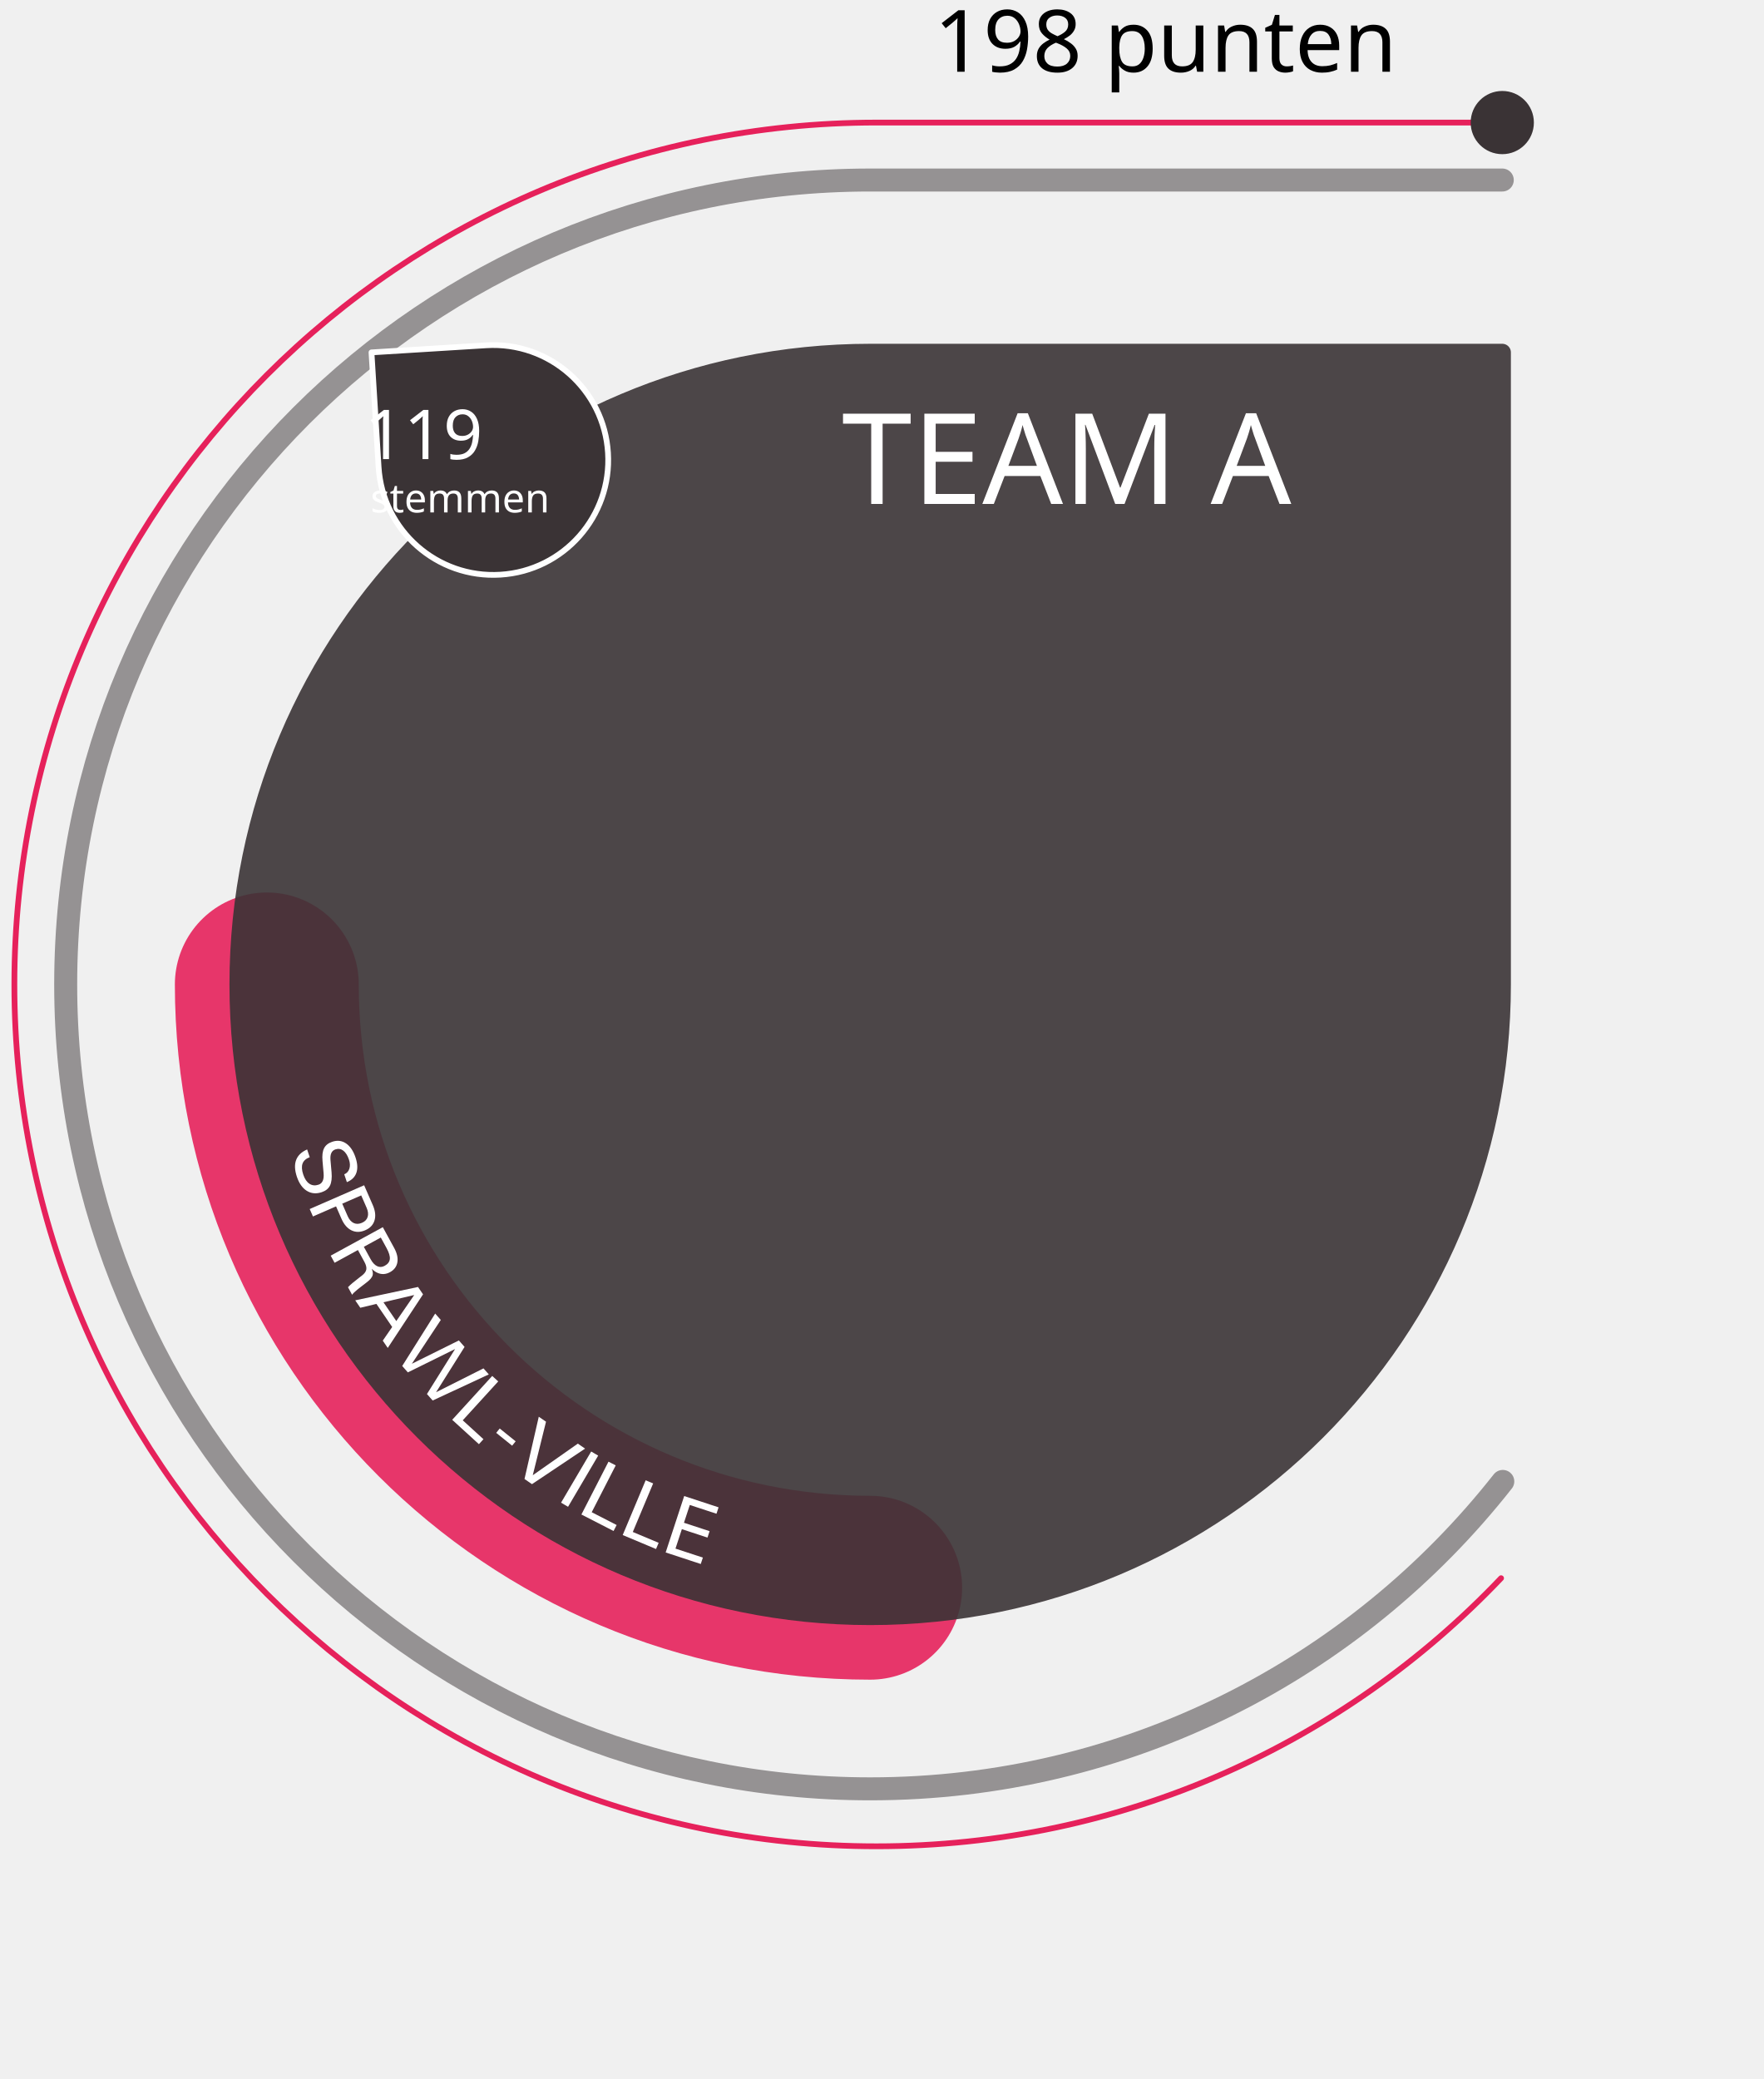
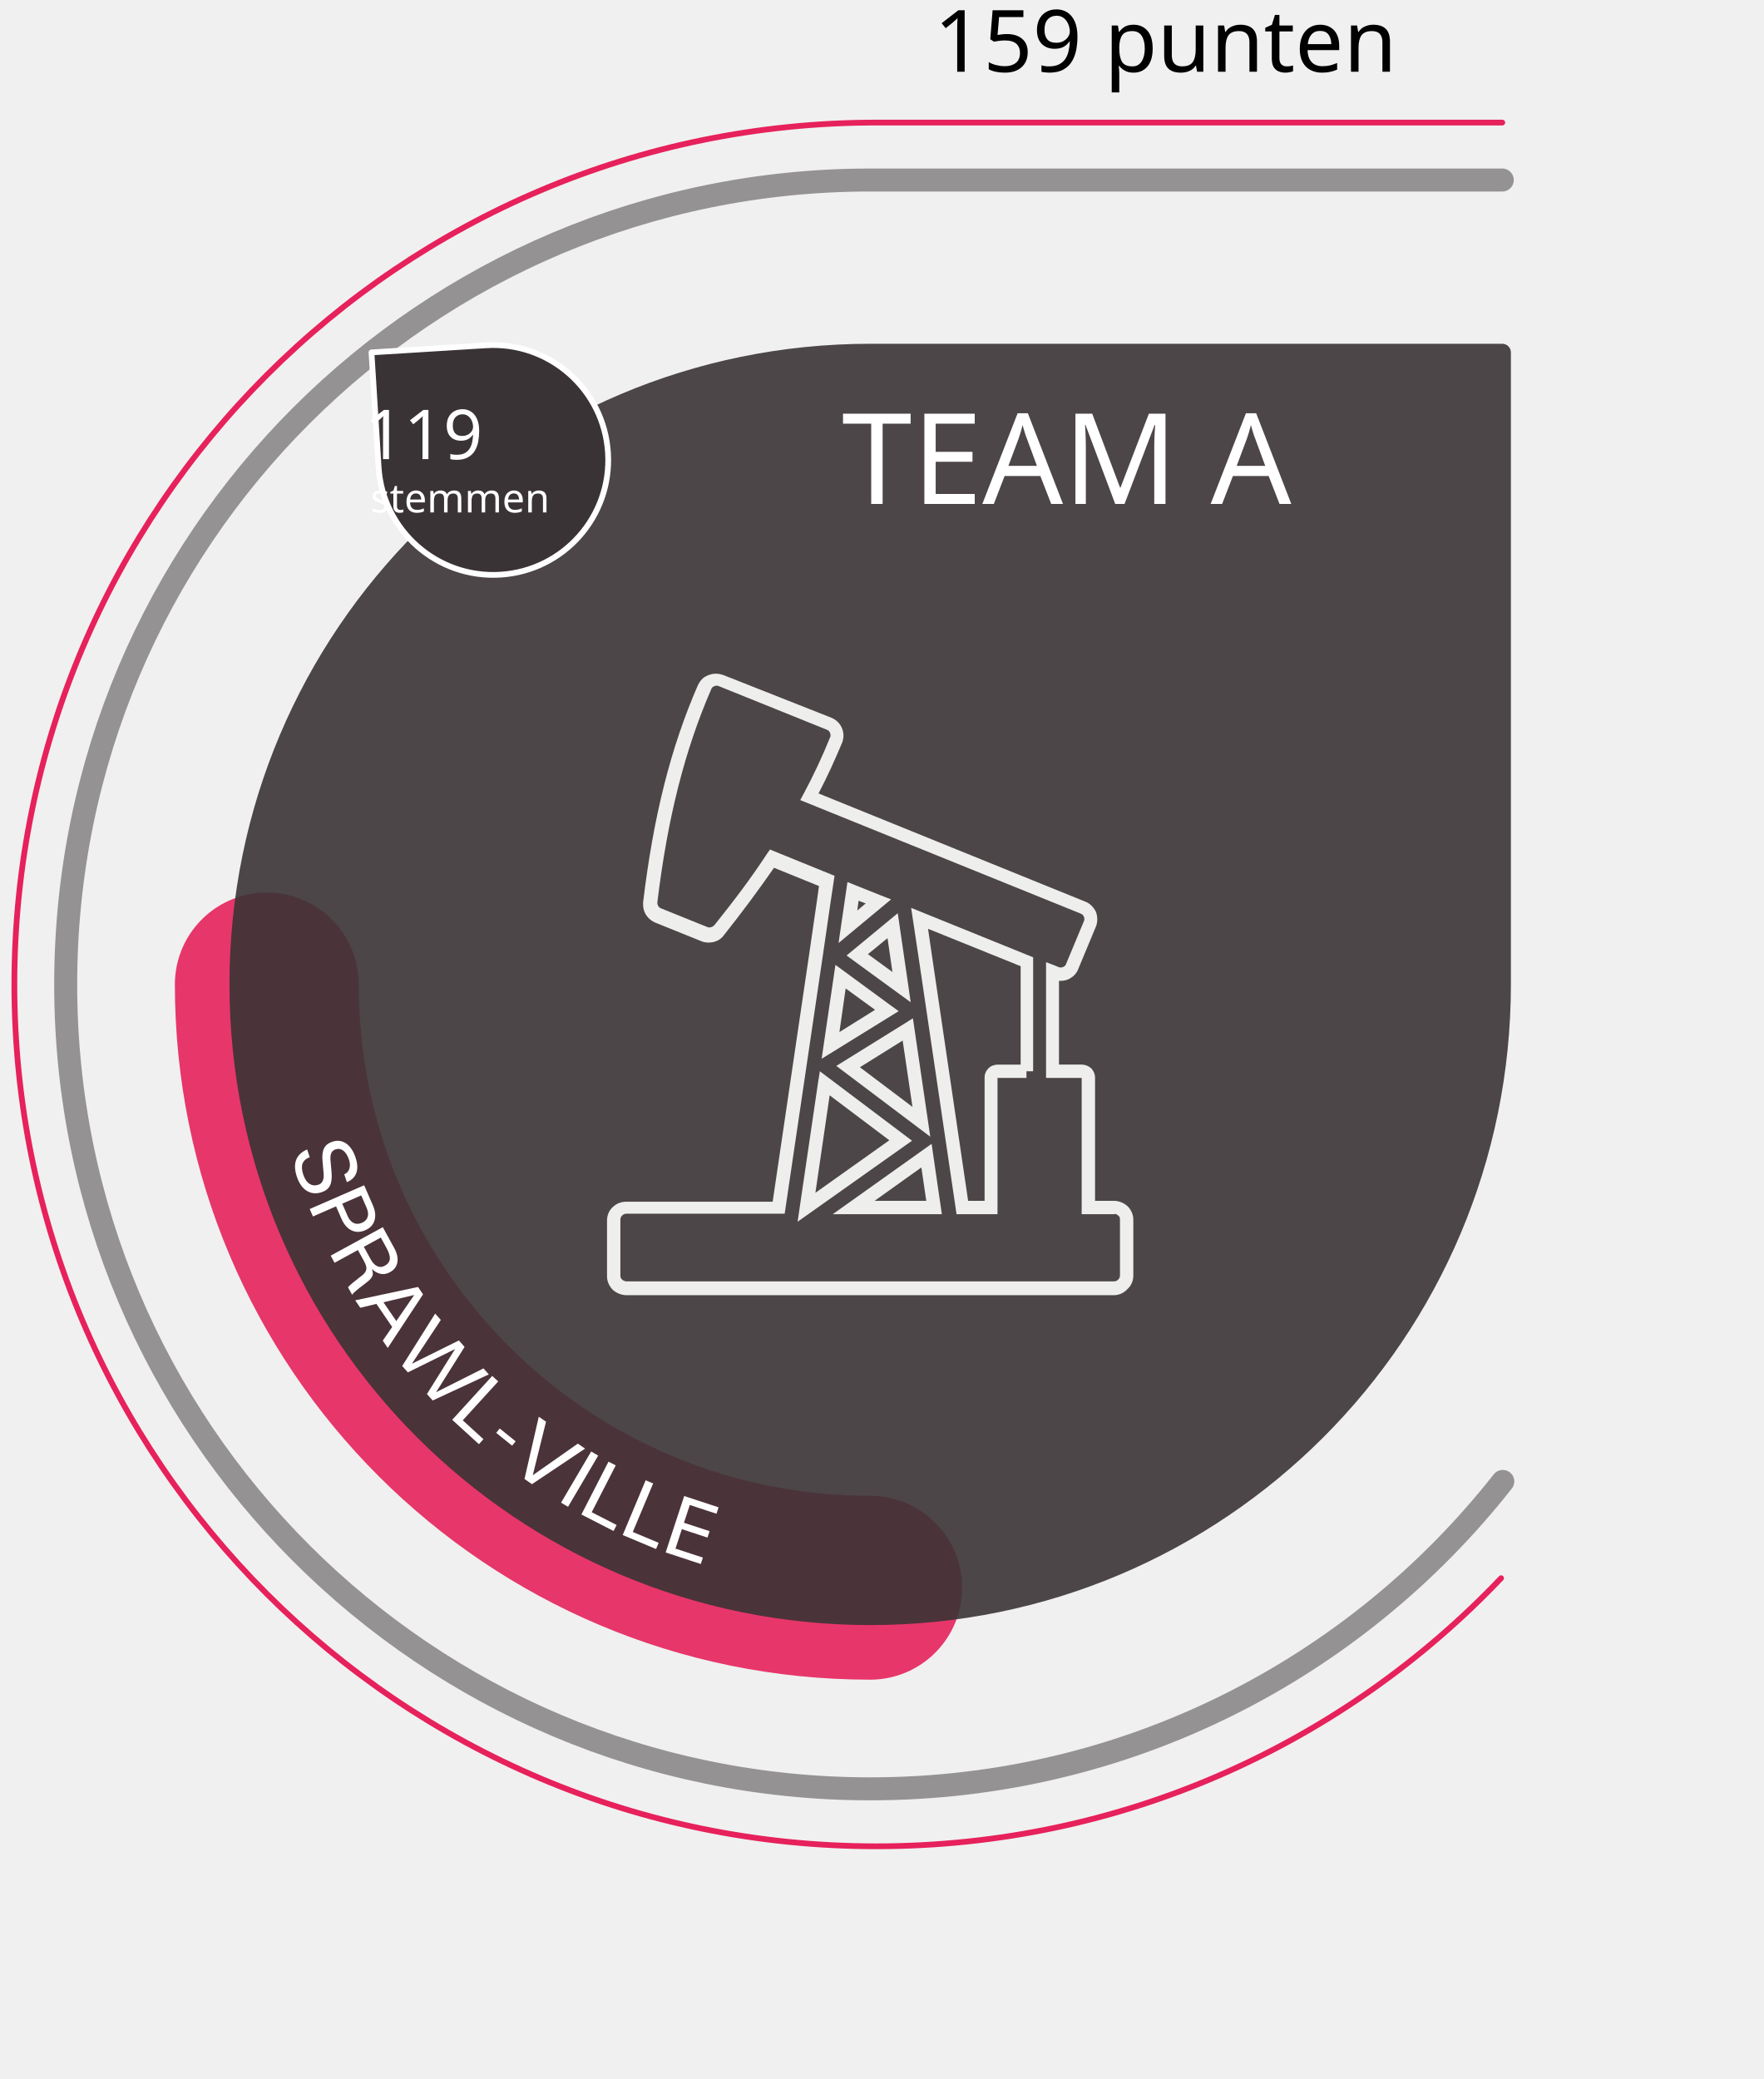
<svg xmlns="http://www.w3.org/2000/svg" version="1.1" width="306.932" height="361.833" viewBox="0 0 306.932 361.833" id="svg2">
  <defs id="defs4" />
  <g transform="translate(-88.56777,-571.0296)" id="layer1">
-     <path d="m 350,592.362 -108.932,-10e-6 c -82.843,0 -150,67.157 -150,150 0,82.843 67.157,150 150,150 42.791,0 81.397,-17.918 108.725,-46.661" id="path4148" style="color:#000000;fill:#000000;fill-opacity:0;stroke:#e6215b;stroke-width:1;stroke-linecap:round;stroke-linejoin:round;stroke-miterlimit:4;stroke-opacity:1;stroke-dasharray:none;marker:none;visibility:visible;display:inline;overflow:visible;enable-background:accumulate" />
+     <path d="m 350.089,828.861 c -25.634,32.579 -65.418,53.501 -110.089,53.501 -77.32,0 -140,-62.68 -140,-140 0,-77.32 62.68,-140 140,-140 46.667,0 63.333,2e-5 110,2e-5" id="path4146" style="opacity:0.5;color:#000000;fill:none;stroke:#3a3335;stroke-width:4;stroke-linecap:round;stroke-linejoin:round;stroke-miterlimit:4;stroke-opacity:1;stroke-dasharray:none;marker:none;visibility:visible;display:inline;overflow:visible;enable-background:accumulate" />
+     <path d="m 349.793,845.701 c -27.328,28.743 -65.934,46.661 -108.725,46.661 -82.843,0 -150,-67.157 -150,-150 0,-82.843 67.157,-150 150,-150 L 350,592.362" id="path4148" style="color:#000000;fill:#000000;fill-opacity:0;stroke:#e6215b;stroke-width:1;stroke-linecap:round;stroke-linejoin:round;stroke-miterlimit:4;stroke-opacity:1;stroke-dasharray:none;marker:none;visibility:visible;display:inline;overflow:visible;enable-background:accumulate" />
    <path d="m 135,742.362 c 0,57.99 47.01,105 105,105" id="path3772" style="opacity:0.9;color:#000000;fill:none;stroke:#e6215b;stroke-width:32;stroke-linecap:round;stroke-linejoin:round;stroke-miterlimit:4;stroke-opacity:1;stroke-dasharray:none;marker:none;visibility:visible;display:inline;overflow:visible;enable-background:accumulate" />
    <path d="m 350,742.362 c 0,60.751 -49.249,110 -110,110 -60.751,0 -110,-49.249 -110,-110 0,-60.751 49.249,-110 110,-110 32.379,0 80,0 110,0 0,30 0,81.628 0,110 z" id="path4143" style="opacity:0.9;color:#000000;fill:#3a3335;fill-opacity:1;fill-rule:nonzero;stroke:#3a3335;stroke-width:3;stroke-linecap:round;stroke-linejoin:round;stroke-miterlimit:4;stroke-opacity:1;stroke-dasharray:none;marker:none;visibility:visible;display:inline;overflow:visible;enable-background:accumulate" />
-     <path d="m 350,602.362 c -46.667,0 -63.333,-2e-5 -110,-2e-5 C 162.68,602.362 100,665.042 100,742.362 c 0,77.32 62.68,140 140,140 44.671,0 84.456,-20.922 110.089,-53.501" id="path4146" style="opacity:0.5;color:#000000;fill:none;stroke:#3a3335;stroke-width:4;stroke-linecap:round;stroke-linejoin:round;stroke-miterlimit:4;stroke-opacity:1;stroke-dasharray:none;marker:none;visibility:visible;display:inline;overflow:visible;enable-background:accumulate" />
    <text x="341.907" y="658.732" id="text2994" xml:space="preserve" style="font-size:22px;font-style:normal;font-variant:normal;font-weight:normal;font-stretch:normal;text-indent:0;text-align:end;text-decoration:none;line-height:125%;letter-spacing:0px;word-spacing:0px;text-transform:none;direction:ltr;block-progression:tb;writing-mode:lr-tb;text-anchor:end;baseline-shift:baseline;color:#000000;fill:#ffffff;fill-opacity:1;fill-rule:nonzero;stroke:none;visibility:visible;display:inline;overflow:visible;enable-background:accumulate;font-family:Univers;-inkscape-font-specification:Univers">
      <tspan x="341.907" y="658.732" id="tspan2996">TEAM A</tspan>
    </text>
-     <path d="m 265.438,1.487 a 5,5 0 1 1 -10,0 5,5 0 1 1 10,0 z" transform="translate(89.5625,590.8749)" id="path3766" style="color:#000000;fill:#3a3335;fill-opacity:1;fill-rule:nonzero;stroke:#3a3335;stroke-width:1;stroke-linecap:round;stroke-linejoin:round;stroke-miterlimit:4;stroke-opacity:1;stroke-dasharray:none;marker:none;visibility:visible;display:inline;overflow:visible;enable-background:accumulate" />
    <text x="351.166" y="583.518" id="text3768" xml:space="preserve" style="font-size:15px;font-style:normal;font-variant:normal;font-weight:normal;font-stretch:normal;text-indent:0;text-align:end;text-decoration:none;line-height:125%;letter-spacing:0px;word-spacing:0px;text-transform:none;direction:ltr;block-progression:tb;writing-mode:lr-tb;text-anchor:end;baseline-shift:baseline;color:#000000;fill:#000000;fill-opacity:1;fill-rule:nonzero;stroke:none;visibility:visible;display:inline;overflow:visible;enable-background:accumulate;font-family:Univers;-inkscape-font-specification:Univers">
-       <tspan x="351.166" y="583.518" id="tspan3770">198 punten</tspan>
+       <tspan x="351.166" y="583.518" id="tspan3770">159 punten</tspan>
    </text>
    <g id="text3774" style="font-size:15px;font-style:normal;font-variant:normal;font-weight:normal;font-stretch:normal;text-indent:0;text-align:center;text-decoration:none;line-height:125%;letter-spacing:0px;word-spacing:0px;text-transform:none;direction:ltr;block-progression:tb;writing-mode:lr-tb;text-anchor:middle;baseline-shift:baseline;color:#000000;fill:#ffffff;fill-opacity:1;fill-rule:nonzero;stroke:none;visibility:visible;display:inline;overflow:visible;enable-background:accumulate;font-family:Univers;-inkscape-font-specification:Univers">
      <path d="m 148.476,775.408 0,0 c 0.44,-0.178 0.736,-0.501 0.888,-0.969 0.152,-0.468 0.131,-0.994 -0.064,-1.577 -0.246,-0.736 -0.576,-1.261 -0.989,-1.573 -0.413,-0.312 -0.872,-0.384 -1.377,-0.215 -0.333,0.112 -0.569,0.322 -0.708,0.631 -0.14,0.304 -0.188,0.714 -0.145,1.23 l 0.187,2.131 c 0.084,0.991 -0.007,1.758 -0.273,2.3 -0.268,0.538 -0.747,0.922 -1.437,1.153 -0.963,0.322 -1.828,0.245 -2.595,-0.233 -0.767,-0.477 -1.345,-1.297 -1.734,-2.459 -0.382,-1.144 -0.425,-2.113 -0.127,-2.908 0.298,-0.795 0.936,-1.407 1.915,-1.837 l 0,0 0.451,1.348 0,0 c -0.645,0.241 -1.06,0.609 -1.245,1.104 -0.185,0.494 -0.146,1.135 0.118,1.922 0.254,0.759 0.612,1.292 1.075,1.598 0.463,0.306 0.99,0.36 1.583,0.162 0.343,-0.115 0.587,-0.338 0.734,-0.67 0.148,-0.327 0.197,-0.774 0.147,-1.339 l -0.187,-2.131 c -0.086,-0.95 0.005,-1.685 0.273,-2.208 0.264,-0.521 0.736,-0.895 1.416,-1.122 0.884,-0.296 1.686,-0.201 2.404,0.285 0.718,0.486 1.27,1.303 1.654,2.451 0.352,1.051 0.399,1.943 0.142,2.675 -0.257,0.732 -0.807,1.27 -1.65,1.614 l 0,0 z" id="path3785" />
      <path d="m 142.465,781.45 9.471,-4.135 0,0 0.281,0.644 0,0 1.222,2.799 c 0.436,0.998 0.538,1.886 0.307,2.663 -0.231,0.777 -0.767,1.35 -1.608,1.717 -0.859,0.375 -1.657,0.385 -2.393,0.03 -0.736,-0.355 -1.322,-1.032 -1.757,-2.03 l -0.938,-2.148 0,0 -4.021,1.755 0,0 -0.281,-0.644 -0.284,-0.651 z m 5.66,-0.929 0,0 0.938,2.148 c 0.264,0.604 0.614,1.009 1.05,1.216 0.436,0.206 0.919,0.194 1.447,-0.036 0.519,-0.227 0.849,-0.569 0.99,-1.028 0.141,-0.458 0.079,-0.99 -0.184,-1.594 l -0.938,-2.148 0,0 z" id="path3787" />
      <path d="m 146.118,789.567 9.068,-4.957 0,0 0.337,0.617 0,0 1.637,2.995 c 0.501,0.917 0.688,1.75 0.56,2.498 -0.128,0.749 -0.554,1.321 -1.278,1.717 -0.741,0.405 -1.475,0.442 -2.202,0.11 -0.347,-0.156 -0.674,-0.388 -0.983,-0.698 l 0,0 c 0.175,0.433 0.233,0.788 0.173,1.065 -0.079,0.405 -0.441,0.848 -1.085,1.328 -0.506,0.377 -0.929,0.703 -1.269,0.977 l -0.36,0.289 c -0.248,0.208 -0.437,0.377 -0.567,0.506 -0.13,0.129 -0.231,0.25 -0.303,0.362 l -0.358,-0.656 -0.362,-0.662 c 0.2,-0.215 0.454,-0.453 0.762,-0.713 0.308,-0.26 0.739,-0.603 1.291,-1.027 l 0.348,-0.265 c 0.459,-0.351 0.721,-0.709 0.787,-1.073 0.065,-0.364 -0.048,-0.814 -0.341,-1.349 l -1.117,-2.044 0,0 -4.062,2.22 0,0 -0.337,-0.617 -0.341,-0.623 z m 5.768,-1.542 0,0 1.18,2.159 c 0.333,0.608 0.712,1.013 1.139,1.214 0.427,0.201 0.863,0.179 1.309,-0.064 0.544,-0.297 0.842,-0.69 0.893,-1.177 0.051,-0.487 -0.139,-1.125 -0.57,-1.913 l -1.001,-1.832 0,0 z" id="path3789" />
      <path d="m 150.386,797.343 10.926,-2.327 0.438,0.641 0.438,0.641 -6.142,9.33 0,0 -0.434,-0.635 -0.434,-0.635 0,0 1.639,-2.379 0,0 -2.743,-4.016 0,0 -2.804,0.673 0,0 -0.442,-0.647 -0.442,-0.647 z m 10.267,-0.928 -5.355,1.263 0,0 2.235,3.272 0,0 3.12,-4.535 0,0 z" id="path3791" />
      <path d="m 158.563,808.767 5.737,-9.12 0,0 0.489,0.555 0.489,0.555 0,0 -5.036,7.623 0,0 0,0 8.179,-4.057 0.494,0.56 0.499,0.566 -4.959,7.887 0,0 0,0 8.253,-4.151 0,0 0.46,0.522 0.465,0.527 0,0 -9.772,4.543 -0.494,-0.56 -0.499,-0.566 4.893,-7.829 0,0 0,0 -8.216,4.06 -0.489,-0.555 z" id="path3793" />
      <path d="m 167.263,818.136 0,0 6.965,-7.635 0,0 0.519,0.474 0.525,0.479 0,0 -6.175,6.769 0,0 3.604,3.287 0,0 -0.395,0.433 -0.395,0.433 0,0 z" id="path3795" />
      <path d="m 175.53,819.649 2.773,2.232 -0.611,0.759 -2.773,-2.232 z" id="path3797" />
      <path d="m 182.328,817.599 0,0 0.627,0.432 0.633,0.436 0,0 -2.306,9.315 0,0 0,0 7.844,-5.501 0,0 0.627,0.432 0.633,0.436 0,0 -9.24,6.185 -0.651,-0.449 -0.651,-0.449 z" id="path3799" />
      <path d="m 186.206,832.557 5.242,-8.906 0,0 0.606,0.357 0.612,0.36 0,0 -5.242,8.906 0,0 -0.606,-0.357 -0.612,-0.36 z" id="path3801" />
      <path d="m 189.746,834.617 0,0 4.716,-9.196 0,0 0.626,0.321 0.632,0.324 0,0 -4.181,8.153 0,0 4.34,2.226 0,0 -0.267,0.521 -0.267,0.521 0,0 z" id="path3803" />
      <path d="m 196.934,838.191 0,0 3.996,-9.531 0,0 0.648,0.272 0.655,0.275 0,0 -3.543,8.45 0,0 4.498,1.886 0,0 -0.227,0.54 -0.227,0.54 0,0 z" id="path3805" />
      <path d="m 204.409,841.221 0,0 3.225,-9.818 0,0 5.984,1.966 0,0 -0.183,0.557 -0.183,0.557 0,0 -4.641,-1.525 0,0 -1.017,3.096 0,0 4.46,1.465 -0.183,0.557 -0.183,0.557 0,0 -4.46,-1.465 0,0 -1.111,3.382 0,0 4.767,1.566 0,0 -0.183,0.557 -0.183,0.557 0,0 z" id="path3807" />
    </g>
    <g transform="translate(8.214286,5)" id="g3835">
      <path d="m 164.962,626.125 c 11.025,-0.683 20.516,7.7 21.199,18.724 0.683,11.025 -7.7,20.516 -18.724,21.199 -11.025,0.683 -20.516,-7.7 -21.199,-18.724 -0.364,-5.876 -0.9,-14.518 -1.237,-19.962 5.444,-0.337 14.813,-0.918 19.962,-1.237 z" id="path4143-1" style="color:#000000;fill:#3a3335;fill-opacity:1;fill-rule:nonzero;stroke:#ffffff;stroke-width:1;stroke-linecap:round;stroke-linejoin:round;stroke-miterlimit:4;stroke-opacity:1;stroke-dasharray:none;marker:none;visibility:visible;display:inline;overflow:visible;enable-background:accumulate" />
      <text x="165" y="645.934" id="text3827" xml:space="preserve" style="font-size:12px;font-style:normal;font-variant:normal;font-weight:normal;font-stretch:normal;text-indent:0;text-align:center;text-decoration:none;line-height:125%;letter-spacing:0px;word-spacing:0px;text-transform:none;direction:ltr;block-progression:tb;writing-mode:lr-tb;text-anchor:middle;baseline-shift:baseline;color:#000000;fill:#ffffff;fill-opacity:1;fill-rule:nonzero;stroke:none;visibility:visible;display:inline;overflow:visible;enable-background:accumulate;font-family:Univers;-inkscape-font-specification:Univers">
        <tspan x="165" y="645.934" id="tspan3829">119</tspan>
      </text>
      <text x="166.786" y="655.219" id="text3831" xml:space="preserve" style="font-size:7px;font-style:normal;font-variant:normal;font-weight:normal;font-stretch:normal;text-indent:0;text-align:center;text-decoration:none;line-height:125%;letter-spacing:0px;word-spacing:0px;text-transform:none;direction:ltr;block-progression:tb;writing-mode:lr-tb;text-anchor:middle;baseline-shift:baseline;color:#000000;fill:#ffffff;fill-opacity:1;fill-rule:nonzero;stroke:none;visibility:visible;display:inline;overflow:visible;enable-background:accumulate;font-family:Univers;-inkscape-font-specification:Univers">
        <tspan x="166.786" y="655.219" id="tspan3833">stemmen</tspan>
      </text>
    </g>
+     <path d="m 282.385,796.448 0,0 h -84.77 c -0.93,0 -1.782,-0.387 -2.402,-0.93 -0.62,-0.62 -1.007,-1.472 -1.007,-2.325 v -9.763 c 0,-0.93 0.387,-1.782 1.007,-2.325 0.62,-0.62 1.472,-0.93 2.402,-0.93 0,0 0,0 0,0 h 11.236 14.18 l 6.354,-43.083 1.395,-9.608 0.31,-2.247 -7.826,-3.177 c -2.635,3.797 -5.502,7.671 -8.756,11.778 -0.62,0.852 -1.627,1.24 -2.635,1.24 -0.465,0 -0.852,-0.077 -1.24,-0.232 l -8.059,-3.254 c -1.24,-0.542 -2.092,-1.705 -2.092,-3.099 0,-0.155 0,-0.232 0,-0.387 1.782,-14.955 4.804,-26.965 9.531,-37.814 0.31,-0.62 0.697,-1.162 1.24,-1.472 0.542,-0.31 1.162,-0.542 1.86,-0.542 0.465,0 0.852,0.077 1.317,0.232 l 18.829,7.439 c 1.317,0.542 2.092,1.782 2.092,3.099 0,0.387 -0.077,0.852 -0.232,1.24 -1.24,2.945 -2.557,5.889 -4.107,8.833 l 46.415,18.829 c 0.852,0.31 1.472,1.007 1.86,1.782 0.155,0.387 0.232,0.852 0.232,1.317 0,0.465 -0.077,0.852 -0.232,1.24 l -3.099,7.439 c -0.232,0.62 -0.697,1.162 -1.24,1.472 -0.542,0.387 -1.162,0.542 -1.86,0.542 -0.077,0 -0.155,0 -0.232,0 v 14.568 h 3.952 c 0.62,0 1.162,0.232 1.627,0.62 0.387,0.387 0.697,1.007 0.697,1.627 v 21.464 h 3.409 v 1.162 1.162 h -5.734 v -23.711 h -6.199 v -20.147 l 1.627,0.62 0.542,0.232 c 0.155,0.077 0.31,0.077 0.387,0.077 0,0 0,0 0,0 0.232,0 0.387,-0.077 0.542,-0.155 0.155,-0.077 0.31,-0.232 0.387,-0.465 l 3.099,-7.439 c 0.077,-0.155 0.077,-0.232 0.077,-0.387 0,-0.155 0,-0.232 -0.077,-0.387 -0.077,-0.232 -0.31,-0.465 -0.542,-0.542 l -48.817,-19.759 0.62,-1.162 c 1.705,-3.177 3.254,-6.509 4.572,-9.763 0.077,-0.155 0.077,-0.232 0.077,-0.387 0,-0.387 -0.232,-0.775 -0.62,-0.93 l -18.829,-7.594 c -0.155,-0.077 -0.232,-0.077 -0.387,-0.077 -0.232,0 -0.387,0.077 -0.542,0.155 -0.155,0.077 -0.31,0.232 -0.387,0.465 -4.572,10.538 -7.594,22.316 -9.376,37.116 l 0,0.077 c 0,0.387 0.232,0.775 0.62,0.93 l 8.059,3.254 c 0.155,0.077 0.232,0.077 0.387,0.077 0.31,0 0.62,-0.155 0.852,-0.387 3.487,-4.339 6.509,-8.369 9.143,-12.398 l 0.542,-0.775 11.236,4.572 -0.62,4.107 -1.395,9.608 -6.664,45.097 H 208.928 197.615 c -0.31,0 -0.542,0.077 -0.775,0.31 -0.155,0.155 -0.31,0.387 -0.31,0.697 v 9.763 c 0,0.232 0.077,0.542 0.31,0.697 0.155,0.155 0.465,0.31 0.775,0.31 h 84.77 c 0.31,0 0.542,-0.077 0.775,-0.31 0.155,-0.155 0.31,-0.387 0.31,-0.697 v -9.763 c 0,-0.31 -0.077,-0.542 -0.31,-0.697 -0.155,-0.155 -0.465,-0.31 -0.775,-0.31 v -1.085 -1.162 c 0.93,0 1.782,0.387 2.402,0.93 0.62,0.62 1.007,1.472 1.007,2.325 v 9.763 c 0,0.93 -0.387,1.782 -1.007,2.325 -0.62,0.697 -1.472,1.085 -2.402,1.085 m -55.016,-12.785 3.564,-24.253 0.31,-1.937 16.04,12.088 -19.914,14.103 m 5.579,-22.006 -2.48,16.97 12.863,-9.143 -10.383,-7.826 m 29.212,20.689 h -7.129 l -6.664,-45.097 -1.24,-8.214 21.231,8.601 v 19.837 h -1.162 v -1.162 1.162 1.162 h -5.037 v 23.711 m -12.088,-49.669 0.62,4.262 6.354,43.083 h 2.867 v -21.464 c 0,-0.62 0.232,-1.162 0.697,-1.627 0.387,-0.387 1.007,-0.62 1.627,-0.62 h 0 3.952 v -17.125 l -16.117,-6.509 m 17.202,23.633 0,0 m -14.8,26.036 h -15.342 v -1.162 l 0.697,0.93 -0.697,-0.93 v 1.162 h -3.642 l 17.202,-12.243 1.782,12.243 m -11.7,-2.325 h 8.988 l -0.852,-5.812 -8.136,5.812 m 9.686,-11.158 -16.35,-12.32 11.855,-7.361 1.472,-0.93 3.022,20.611 m -4.804,-16.737 -7.439,4.649 9.143,6.896 -1.705,-11.546 m 21.619,5.347 0,0 m -35.721,-2.17 2.402,-16.35 9.608,7.051 -0.697,0.93 0.697,-0.93 1.395,1.007 -13.405,8.291 m 4.184,-12.243 -1.085,7.594 6.199,-3.874 -5.114,-3.719 m 11.313,2.402 -11.158,-8.136 8.911,-7.361 1.86,12.785 -1.162,0.155 0.697,-0.93 -0.697,0.93 1.162,-0.155 0.387,2.712 m -4.029,-11.158 -3.409,2.79 4.262,3.099 -0.852,-5.889 m -8.524,0.852 1.55,-10.616 5.811,2.325 -0.465,1.085 0.465,-1.085 1.782,0.697 -9.143,7.594 m 3.487,-7.361 -0.232,1.705 1.472,-1.24 -1.24,-0.465" id="path401" style="fill:#eeeeec" />
  </g>
</svg>
